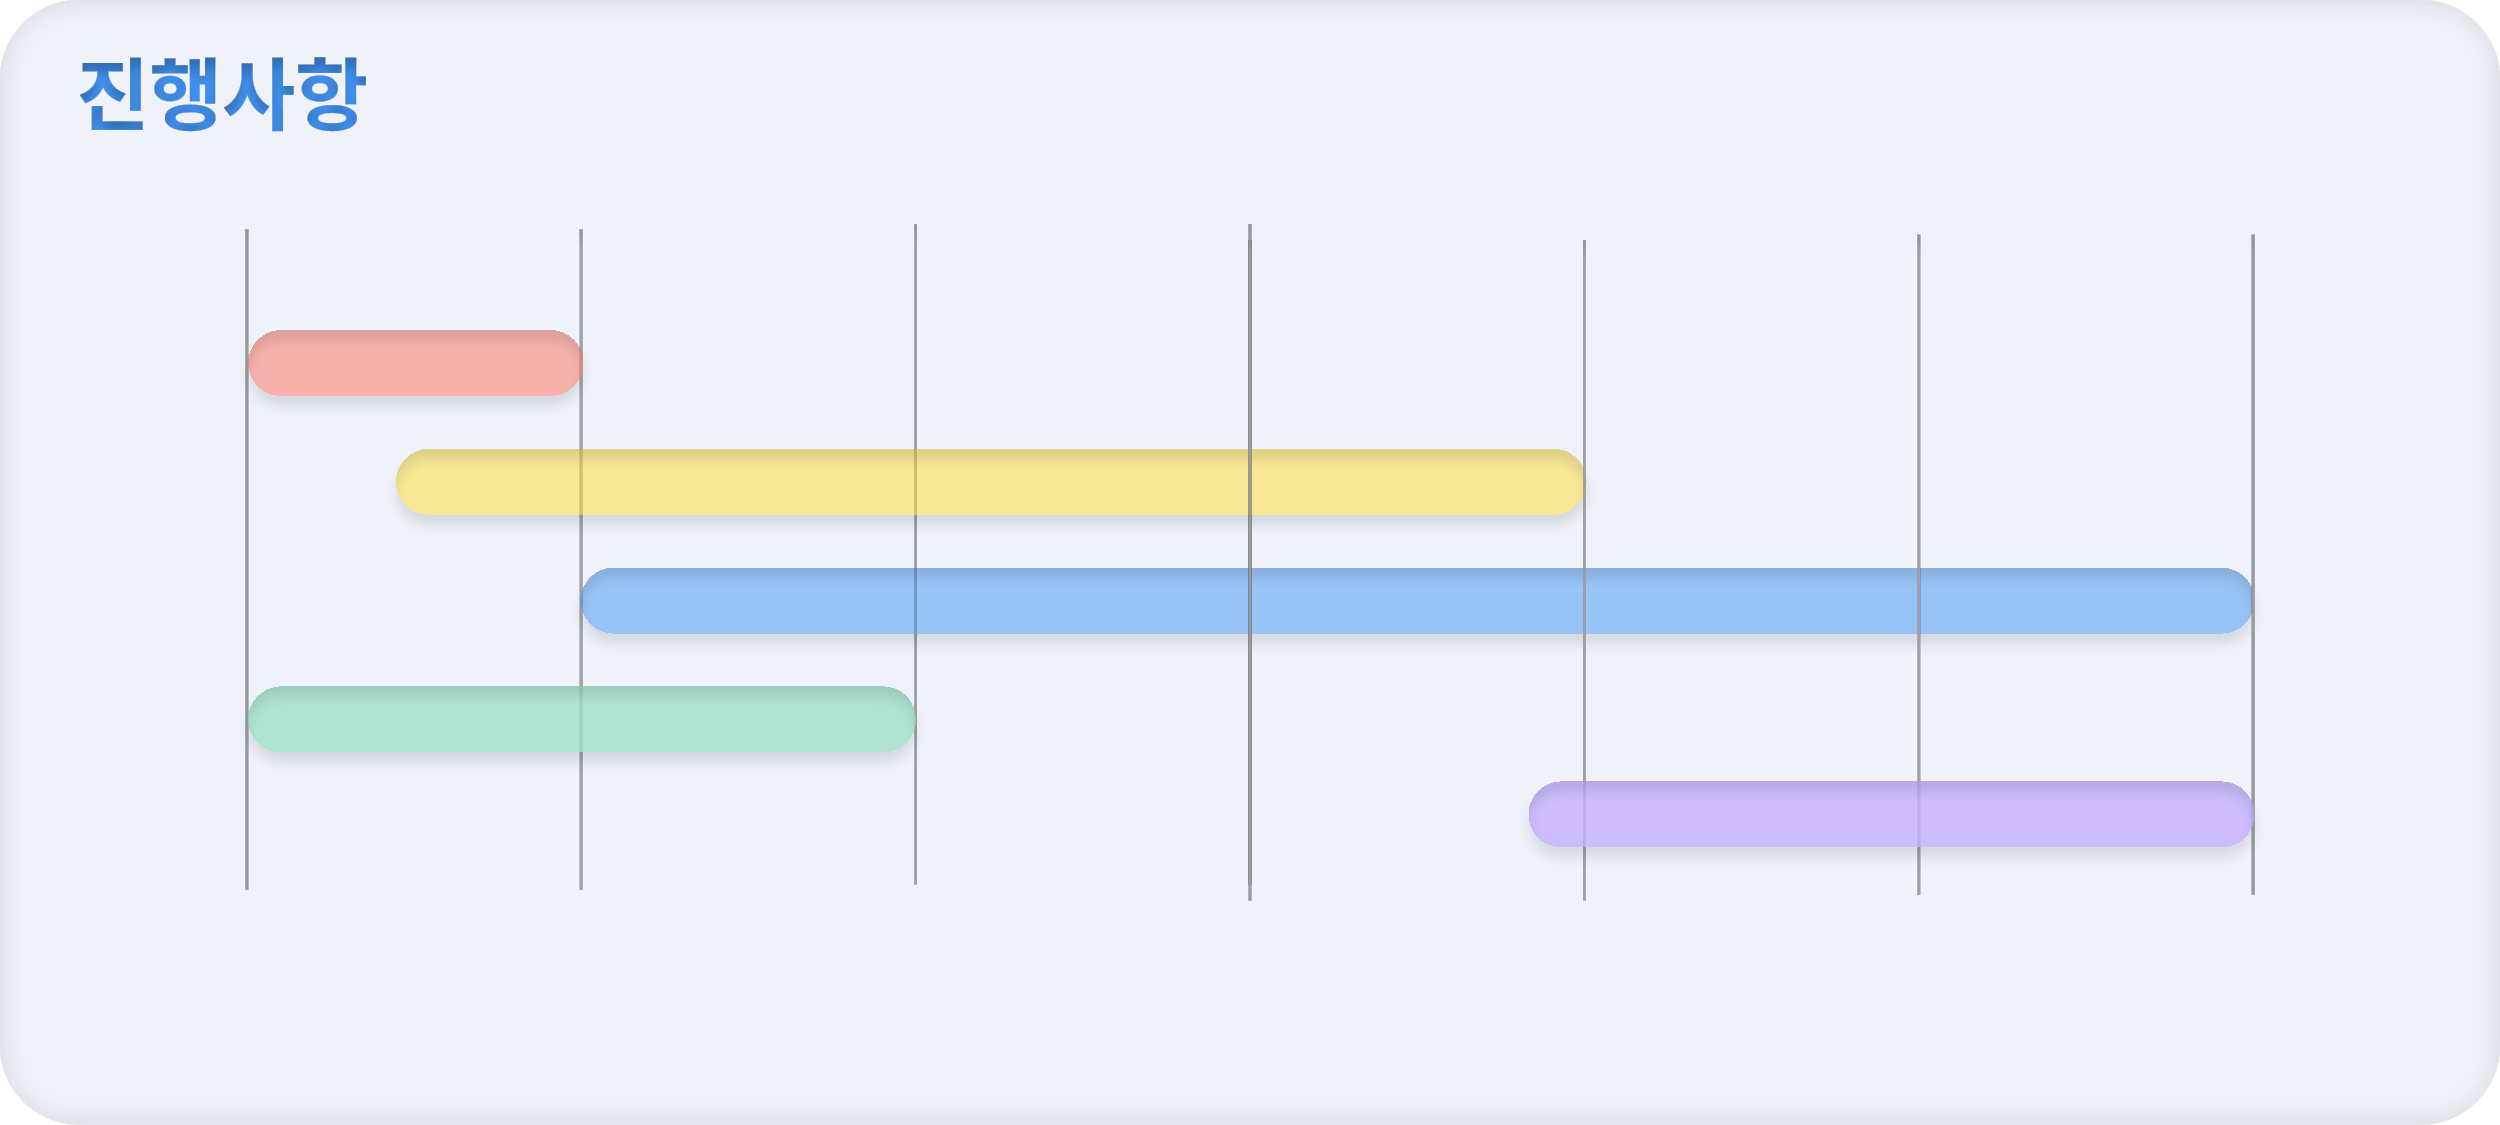
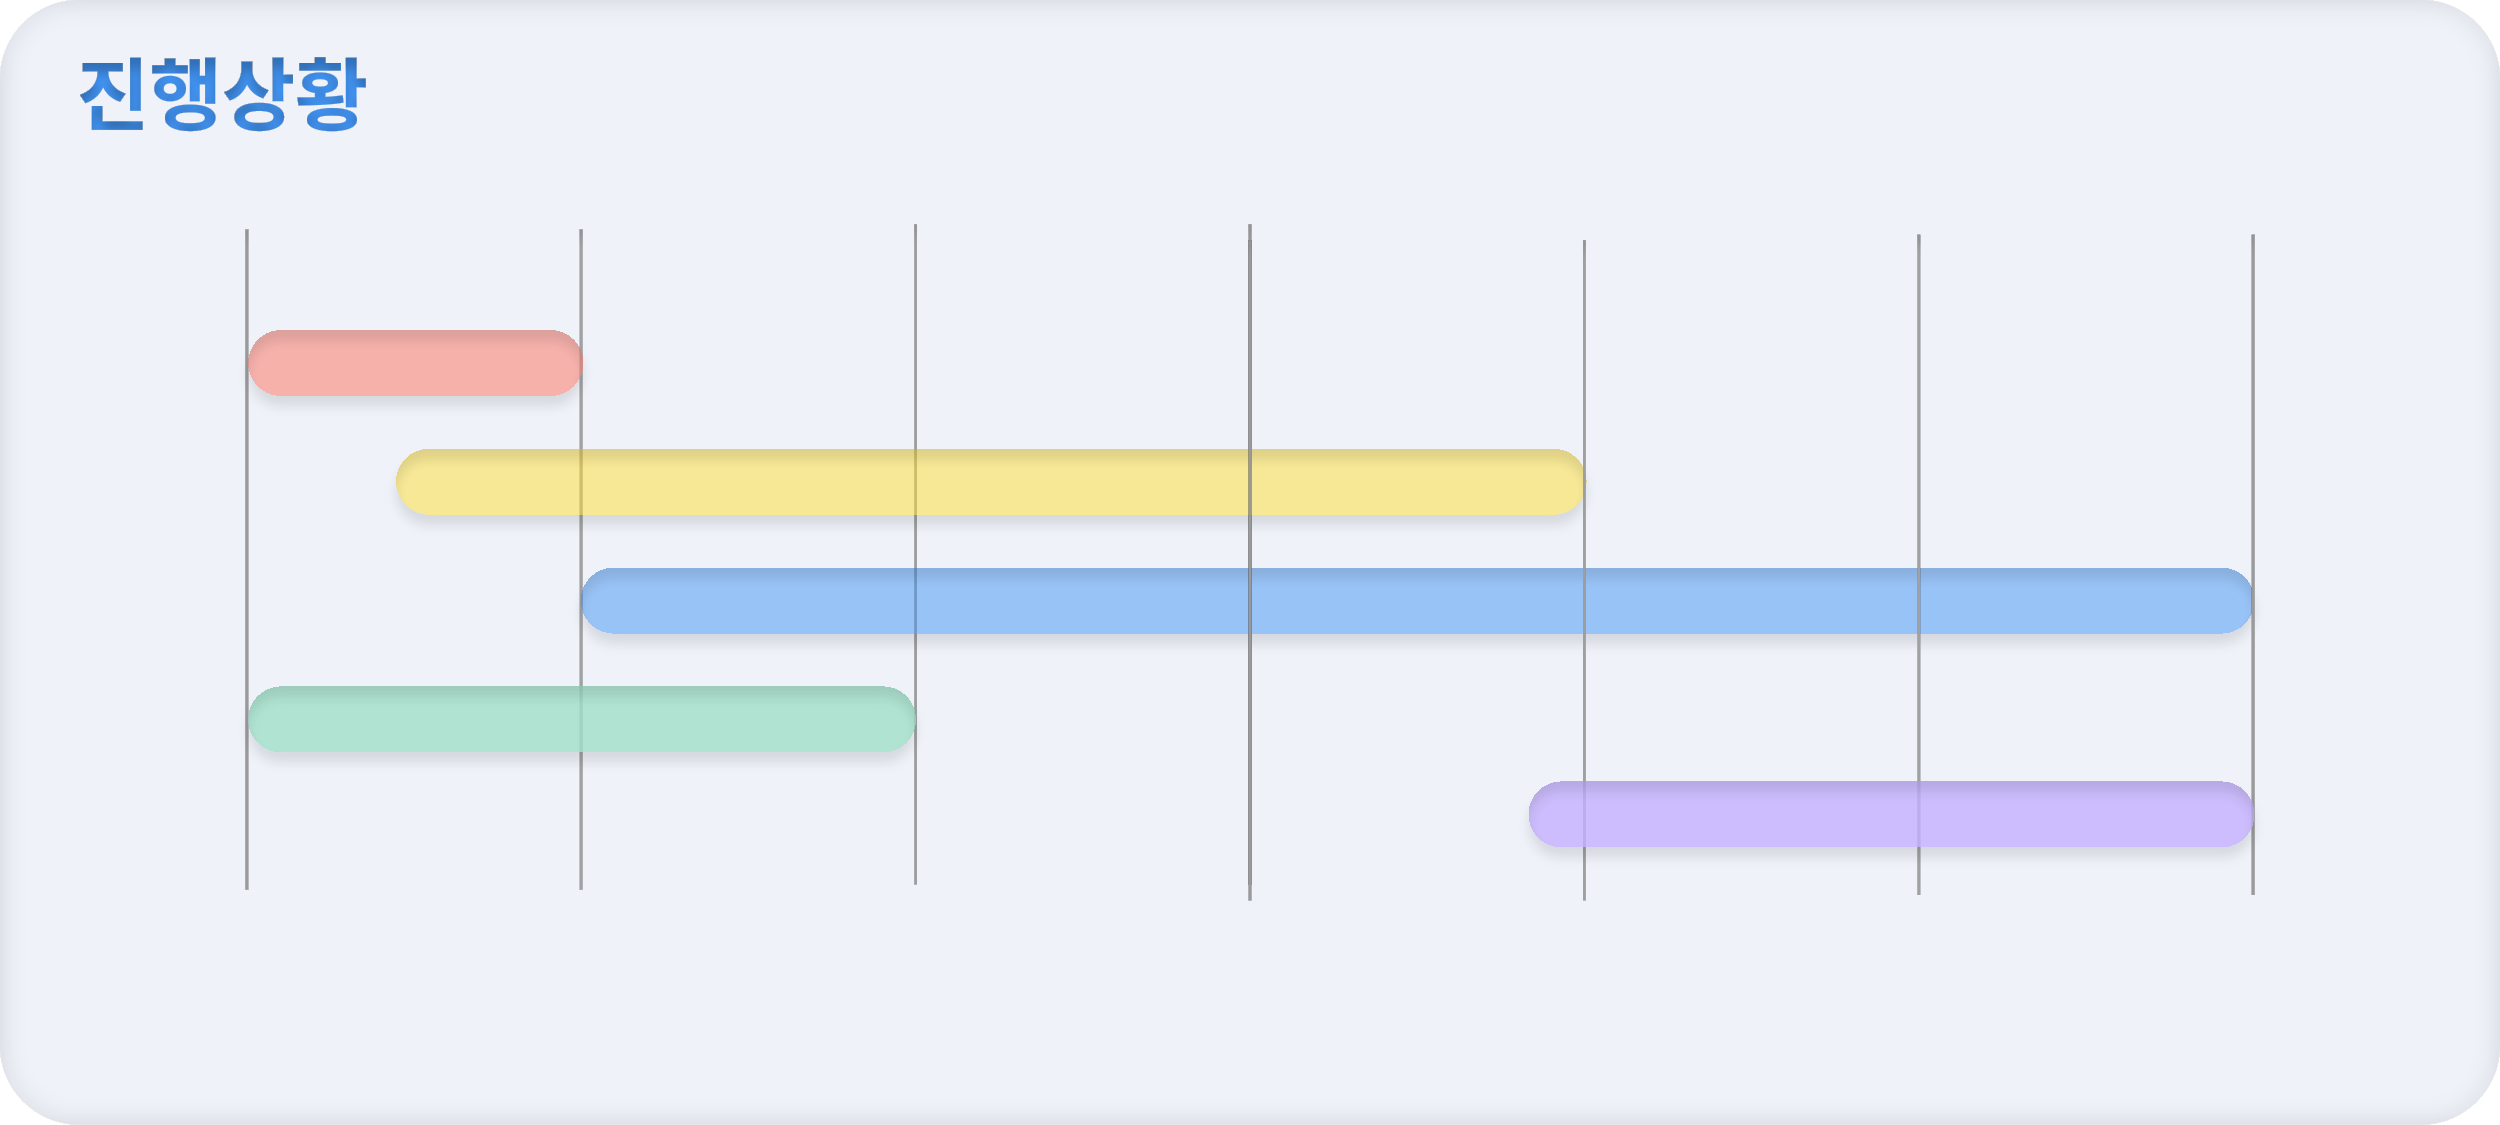
<svg xmlns="http://www.w3.org/2000/svg" width="947" height="426" viewBox="0 0 947 426" fill="none">
-   <g filter="url(#filter0_i_1696_3)">
+   <g filter="url(#filter0_i_1696_2)">
    <rect width="947" height="426" rx="30" fill="#EFF2F9" />
  </g>
-   <g filter="url(#filter1_i_1696_3)">
-     <path d="M36.95 24.98V27.32C36.95 30.83 34.94 34.43 30.32 35.93L32.36 39.05C37.7 37.31 40.25 32.57 40.25 27.32V24.98H36.95ZM37.76 24.98V27.32C37.76 32.36 40.28 36.89 45.5 38.54L47.54 35.45C43.01 34.01 41.03 30.62 41.03 27.32V24.98H37.76ZM31.37 23.87V27.02H46.49V23.87H31.37ZM49.28 21.92V41.96H53.3V21.92H49.28ZM34.79 46.01V49.19H53.99V46.01H34.79ZM34.79 40.16V47.6H38.78V40.16H34.79ZM77.688 21.89V39.29H81.468V21.89H77.688ZM74.298 28.73V31.97H78.738V28.73H74.298ZM71.928 22.43V38.39H75.648V22.43H71.928ZM57.678 24.74V27.8H71.148V24.74H57.678ZM64.458 28.7C60.978 28.7 58.458 30.68 58.458 33.56C58.458 36.44 60.978 38.39 64.458 38.39C67.938 38.39 70.458 36.44 70.458 33.56C70.458 30.68 67.938 28.7 64.458 28.7ZM64.458 31.55C65.898 31.55 66.888 32.27 66.888 33.56C66.888 34.85 65.898 35.57 64.458 35.57C62.988 35.57 61.998 34.85 61.998 33.56C61.998 32.27 62.988 31.55 64.458 31.55ZM62.448 22.16V26.84H66.378V22.16H62.448ZM72.078 39.59C66.108 39.59 62.508 41.39 62.508 44.63C62.508 47.84 66.108 49.67 72.078 49.67C78.018 49.67 81.618 47.84 81.618 44.63C81.618 41.39 78.018 39.59 72.078 39.59ZM72.078 42.56C75.768 42.56 77.628 43.19 77.628 44.63C77.628 46.04 75.768 46.7 72.078 46.7C68.358 46.7 66.498 46.04 66.498 44.63C66.498 43.19 68.358 42.56 72.078 42.56ZM91.635 24.02V28.07C91.635 33.23 89.505 38.57 84.825 40.76L87.225 43.97C92.475 41.39 94.875 34.94 94.875 28.07V24.02H91.635ZM92.445 24.02V28.07C92.445 34.73 94.635 40.91 99.645 43.46L102.045 40.28C97.605 38.12 95.625 33.05 95.625 28.07V24.02H92.445ZM103.155 21.89V49.67H107.175V21.89H103.155ZM106.275 32.57V35.9H111.195V32.57H106.275ZM130.873 21.89V39.5H134.863V21.89H130.873ZM133.753 28.97V32.24H138.553V28.97H133.753ZM125.833 39.8C120.103 39.8 116.503 41.63 116.503 44.75C116.503 47.84 120.103 49.67 125.833 49.67C131.563 49.67 135.163 47.84 135.163 44.75C135.163 41.63 131.563 39.8 125.833 39.8ZM125.833 42.8C129.343 42.8 131.203 43.43 131.203 44.75C131.203 46.07 129.343 46.7 125.833 46.7C122.323 46.7 120.463 46.07 120.463 44.75C120.463 43.43 122.323 42.8 125.833 42.8ZM112.993 24.53V27.62H129.343V24.53H112.993ZM121.183 28.55C117.133 28.55 114.343 30.56 114.343 33.53C114.343 36.53 117.133 38.51 121.183 38.51C125.203 38.51 127.993 36.53 127.993 33.53C127.993 30.56 125.203 28.55 121.183 28.55ZM121.183 31.46C122.953 31.46 124.183 32.18 124.183 33.53C124.183 34.88 122.953 35.6 121.183 35.6C119.383 35.6 118.183 34.88 118.183 33.53C118.183 32.18 119.383 31.46 121.183 31.46ZM119.173 21.71V26.18H123.163V21.71H119.173Z" fill="#4295F5" />
+   <g filter="url(#filter1_i_1696_2)">
+     <path d="M36.95 24.98V27.32C36.95 30.83 34.94 34.43 30.32 35.93L32.36 39.05C37.7 37.31 40.25 32.57 40.25 27.32V24.98H36.95ZM37.76 24.98V27.32C37.76 32.36 40.28 36.89 45.5 38.54L47.54 35.45C43.01 34.01 41.03 30.62 41.03 27.32V24.98H37.76ZM31.37 23.87V27.02H46.49V23.87H31.37ZM49.28 21.92V41.96H53.3V21.92H49.28ZM34.79 46.01V49.19H53.99V46.01H34.79ZM34.79 40.16V47.6H38.78V40.16H34.79ZM77.688 21.89V39.29H81.468V21.89H77.688ZM74.298 28.73V31.97H78.738V28.73H74.298ZM71.928 22.43V38.39H75.648V22.43H71.928ZM57.678 24.74V27.8H71.148V24.74H57.678ZM64.458 28.7C60.978 28.7 58.458 30.68 58.458 33.56C58.458 36.44 60.978 38.39 64.458 38.39C67.938 38.39 70.458 36.44 70.458 33.56C70.458 30.68 67.938 28.7 64.458 28.7ZM64.458 31.55C65.898 31.55 66.888 32.27 66.888 33.56C66.888 34.85 65.898 35.57 64.458 35.57C62.988 35.57 61.998 34.85 61.998 33.56C61.998 32.27 62.988 31.55 64.458 31.55ZM62.448 22.16V26.84H66.378V22.16H62.448ZM72.078 39.59C66.108 39.59 62.508 41.39 62.508 44.63C62.508 47.84 66.108 49.67 72.078 49.67C78.018 49.67 81.618 47.84 81.618 44.63C81.618 41.39 78.018 39.59 72.078 39.59ZM72.078 42.56C75.768 42.56 77.628 43.19 77.628 44.63C77.628 46.04 75.768 46.7 72.078 46.7C68.358 46.7 66.498 46.04 66.498 44.63C66.498 43.19 68.358 42.56 72.078 42.56ZM91.485 23.39V25.85C91.485 29.63 89.595 33.35 84.945 34.91L87.075 38.06C92.355 36.23 94.755 31.37 94.755 25.85V23.39H91.485ZM92.295 23.39V26.24C92.295 31.25 94.665 35.57 99.675 37.25L101.745 34.16C97.395 32.81 95.535 29.57 95.535 26.24V23.39H92.295ZM103.275 21.89V38.3H107.265V21.89H103.275ZM106.155 28.31V31.61H110.955V28.31H106.155ZM98.205 38.93C92.415 38.93 88.785 40.94 88.785 44.3C88.785 47.69 92.415 49.67 98.205 49.67C103.965 49.67 107.595 47.69 107.595 44.3C107.595 40.94 103.965 38.93 98.205 38.93ZM98.205 42.02C101.745 42.02 103.635 42.77 103.635 44.3C103.635 45.86 101.745 46.58 98.205 46.58C94.665 46.58 92.745 45.86 92.745 44.3C92.745 42.77 94.665 42.02 98.205 42.02ZM131.053 21.92V40.64H135.043V21.92H131.053ZM133.633 29.75V33.05H138.523V29.75H133.633ZM125.743 40.91C119.743 40.91 116.293 42.47 116.293 45.32C116.293 48.17 119.743 49.7 125.743 49.7C131.743 49.7 135.193 48.17 135.193 45.32C135.193 42.47 131.743 40.91 125.743 40.91ZM125.743 43.79C129.463 43.79 131.173 44.24 131.173 45.32C131.173 46.37 129.463 46.82 125.743 46.82C121.963 46.82 120.283 46.37 120.283 45.32C120.283 44.24 121.963 43.79 125.743 43.79ZM119.293 34.13V38.21H123.283V34.13H119.293ZM113.113 39.92C117.943 39.92 124.303 39.86 130.123 38.84L129.823 36.14C124.213 36.89 117.613 36.92 112.663 36.92L113.113 39.92ZM113.383 23.87V26.75H129.133V23.87H113.383ZM121.273 27.44C117.163 27.44 114.493 28.94 114.493 31.4C114.493 33.86 117.163 35.36 121.273 35.36C125.383 35.36 128.023 33.86 128.023 31.4C128.023 28.94 125.383 27.44 121.273 27.44ZM121.273 29.99C123.163 29.99 124.243 30.47 124.243 31.4C124.243 32.36 123.163 32.81 121.273 32.81C119.383 32.81 118.273 32.36 118.273 31.4C118.273 30.47 119.383 29.99 121.273 29.99ZM119.293 21.68V25.13H123.283V21.68H119.293Z" fill="#4295F5" />
  </g>
-   <g filter="url(#filter2_i_1696_3)">
+   <g filter="url(#filter2_i_1696_2)">
    <line x1="93.5" y1="337" x2="93.5" y2="87" stroke="#C4C4C4" />
    <line x1="220.167" y1="337" x2="220.167" y2="87" stroke="#C4C4C4" />
    <line x1="346.833" y1="335" x2="346.833" y2="85" stroke="#C4C4C4" />
    <line x1="473.5" y1="335" x2="473.5" y2="85" stroke="#C4C4C4" />
  </g>
-   <g filter="url(#filter3_di_1696_3)">
+   <g filter="url(#filter3_di_1696_2)">
    <rect x="94" y="125" width="127" height="25" rx="12.5" fill="#FA897B" fill-opacity="0.62" shape-rendering="crispEdges" />
  </g>
-   <g filter="url(#filter4_di_1696_3)">
+   <g filter="url(#filter4_di_1696_2)">
    <rect x="150" y="170" width="451" height="25" rx="12.5" fill="#FFDE32" fill-opacity="0.5" shape-rendering="crispEdges" />
  </g>
-   <g filter="url(#filter5_di_1696_3)">
+   <g filter="url(#filter5_di_1696_2)">
    <rect x="220" y="215" width="634" height="25" rx="12.5" fill="#4295F5" fill-opacity="0.5" shape-rendering="crispEdges" />
  </g>
-   <g filter="url(#filter6_di_1696_3)">
+   <g filter="url(#filter6_di_1696_2)">
    <rect x="94" y="260" width="253" height="25" rx="12.5" fill="#A0DFC8" fill-opacity="0.8" shape-rendering="crispEdges" />
  </g>
-   <g filter="url(#filter7_i_1696_3)">
+   <g filter="url(#filter7_i_1696_2)">
    <line x1="473.5" y1="341" x2="473.5" y2="91" stroke="#C4C4C4" />
    <line x1="600.167" y1="341" x2="600.167" y2="91" stroke="#C4C4C4" />
    <line x1="726.833" y1="339" x2="726.833" y2="89" stroke="#C4C4C4" />
    <line x1="853.5" y1="339" x2="853.5" y2="89" stroke="#C4C4C4" />
  </g>
-   <g filter="url(#filter8_di_1696_3)">
+   <g filter="url(#filter8_di_1696_2)">
    <rect x="579" y="296" width="275" height="25" rx="12.5" fill="#C4AFFF" fill-opacity="0.8" shape-rendering="crispEdges" />
  </g>
  <defs>
-     <filter id="filter0_i_1696_3" x="0" y="0" width="947" height="426" filterUnits="userSpaceOnUse" color-interpolation-filters="sRGB">
+     <filter id="filter0_i_1696_2" x="0" y="0" width="947" height="426" filterUnits="userSpaceOnUse" color-interpolation-filters="sRGB">
      <feFlood flood-opacity="0" result="BackgroundImageFix" />
      <feBlend mode="normal" in="SourceGraphic" in2="BackgroundImageFix" result="shape" />
      <feColorMatrix in="SourceAlpha" type="matrix" values="0 0 0 0 0 0 0 0 0 0 0 0 0 0 0 0 0 0 127 0" result="hardAlpha" />
      <feOffset />
      <feGaussianBlur stdDeviation="5" />
      <feComposite in2="hardAlpha" operator="arithmetic" k2="-1" k3="1" />
      <feColorMatrix type="matrix" values="0 0 0 0 0 0 0 0 0 0 0 0 0 0 0 0 0 0 0.1 0" />
-       <feBlend mode="normal" in2="shape" result="effect1_innerShadow_1696_3" />
+       <feBlend mode="normal" in2="shape" result="effect1_innerShadow_1696_2" />
    </filter>
-     <filter id="filter1_i_1696_3" x="30.32" y="21.71" width="108.233" height="31.96" filterUnits="userSpaceOnUse" color-interpolation-filters="sRGB">
+     <filter id="filter1_i_1696_2" x="30.32" y="21.68" width="108.203" height="32.02" filterUnits="userSpaceOnUse" color-interpolation-filters="sRGB">
      <feFlood flood-opacity="0" result="BackgroundImageFix" />
      <feBlend mode="normal" in="SourceGraphic" in2="BackgroundImageFix" result="shape" />
      <feColorMatrix in="SourceAlpha" type="matrix" values="0 0 0 0 0 0 0 0 0 0 0 0 0 0 0 0 0 0 127 0" result="hardAlpha" />
      <feOffset dy="4" />
      <feGaussianBlur stdDeviation="2" />
      <feComposite in2="hardAlpha" operator="arithmetic" k2="-1" k3="1" />
      <feColorMatrix type="matrix" values="0 0 0 0 0 0 0 0 0 0 0 0 0 0 0 0 0 0 0.25 0" />
-       <feBlend mode="normal" in2="shape" result="effect1_innerShadow_1696_3" />
+       <feBlend mode="normal" in2="shape" result="effect1_innerShadow_1696_2" />
    </filter>
-     <filter id="filter2_i_1696_3" x="93" y="85" width="381" height="256" filterUnits="userSpaceOnUse" color-interpolation-filters="sRGB">
+     <filter id="filter2_i_1696_2" x="93" y="85" width="381" height="256" filterUnits="userSpaceOnUse" color-interpolation-filters="sRGB">
      <feFlood flood-opacity="0" result="BackgroundImageFix" />
      <feBlend mode="normal" in="SourceGraphic" in2="BackgroundImageFix" result="shape" />
      <feColorMatrix in="SourceAlpha" type="matrix" values="0 0 0 0 0 0 0 0 0 0 0 0 0 0 0 0 0 0 127 0" result="hardAlpha" />
      <feOffset dy="4" />
      <feGaussianBlur stdDeviation="2" />
      <feComposite in2="hardAlpha" operator="arithmetic" k2="-1" k3="1" />
      <feColorMatrix type="matrix" values="0 0 0 0 0 0 0 0 0 0 0 0 0 0 0 0 0 0 0.25 0" />
-       <feBlend mode="normal" in2="shape" result="effect1_innerShadow_1696_3" />
+       <feBlend mode="normal" in2="shape" result="effect1_innerShadow_1696_2" />
    </filter>
-     <filter id="filter3_di_1696_3" x="90" y="125" width="135" height="33" filterUnits="userSpaceOnUse" color-interpolation-filters="sRGB">
+     <filter id="filter3_di_1696_2" x="90" y="125" width="135" height="33" filterUnits="userSpaceOnUse" color-interpolation-filters="sRGB">
      <feFlood flood-opacity="0" result="BackgroundImageFix" />
      <feColorMatrix in="SourceAlpha" type="matrix" values="0 0 0 0 0 0 0 0 0 0 0 0 0 0 0 0 0 0 127 0" result="hardAlpha" />
      <feOffset dy="4" />
      <feGaussianBlur stdDeviation="2" />
      <feComposite in2="hardAlpha" operator="out" />
      <feColorMatrix type="matrix" values="0 0 0 0 0 0 0 0 0 0 0 0 0 0 0 0 0 0 0.1 0" />
-       <feBlend mode="normal" in2="BackgroundImageFix" result="effect1_dropShadow_1696_3" />
-       <feBlend mode="normal" in="SourceGraphic" in2="effect1_dropShadow_1696_3" result="shape" />
+       <feBlend mode="normal" in2="BackgroundImageFix" result="effect1_dropShadow_1696_2" />
+       <feBlend mode="normal" in="SourceGraphic" in2="effect1_dropShadow_1696_2" result="shape" />
      <feColorMatrix in="SourceAlpha" type="matrix" values="0 0 0 0 0 0 0 0 0 0 0 0 0 0 0 0 0 0 127 0" result="hardAlpha" />
      <feOffset dy="4" />
      <feGaussianBlur stdDeviation="2" />
      <feComposite in2="hardAlpha" operator="arithmetic" k2="-1" k3="1" />
      <feColorMatrix type="matrix" values="0 0 0 0 0 0 0 0 0 0 0 0 0 0 0 0 0 0 0.1 0" />
-       <feBlend mode="normal" in2="shape" result="effect2_innerShadow_1696_3" />
+       <feBlend mode="normal" in2="shape" result="effect2_innerShadow_1696_2" />
    </filter>
-     <filter id="filter4_di_1696_3" x="146" y="170" width="459" height="33" filterUnits="userSpaceOnUse" color-interpolation-filters="sRGB">
+     <filter id="filter4_di_1696_2" x="146" y="170" width="459" height="33" filterUnits="userSpaceOnUse" color-interpolation-filters="sRGB">
      <feFlood flood-opacity="0" result="BackgroundImageFix" />
      <feColorMatrix in="SourceAlpha" type="matrix" values="0 0 0 0 0 0 0 0 0 0 0 0 0 0 0 0 0 0 127 0" result="hardAlpha" />
      <feOffset dy="4" />
      <feGaussianBlur stdDeviation="2" />
      <feComposite in2="hardAlpha" operator="out" />
      <feColorMatrix type="matrix" values="0 0 0 0 0 0 0 0 0 0 0 0 0 0 0 0 0 0 0.1 0" />
-       <feBlend mode="normal" in2="BackgroundImageFix" result="effect1_dropShadow_1696_3" />
-       <feBlend mode="normal" in="SourceGraphic" in2="effect1_dropShadow_1696_3" result="shape" />
+       <feBlend mode="normal" in2="BackgroundImageFix" result="effect1_dropShadow_1696_2" />
+       <feBlend mode="normal" in="SourceGraphic" in2="effect1_dropShadow_1696_2" result="shape" />
      <feColorMatrix in="SourceAlpha" type="matrix" values="0 0 0 0 0 0 0 0 0 0 0 0 0 0 0 0 0 0 127 0" result="hardAlpha" />
      <feOffset dy="4" />
      <feGaussianBlur stdDeviation="2" />
      <feComposite in2="hardAlpha" operator="arithmetic" k2="-1" k3="1" />
      <feColorMatrix type="matrix" values="0 0 0 0 0 0 0 0 0 0 0 0 0 0 0 0 0 0 0.1 0" />
-       <feBlend mode="normal" in2="shape" result="effect2_innerShadow_1696_3" />
+       <feBlend mode="normal" in2="shape" result="effect2_innerShadow_1696_2" />
    </filter>
-     <filter id="filter5_di_1696_3" x="216" y="215" width="642" height="33" filterUnits="userSpaceOnUse" color-interpolation-filters="sRGB">
+     <filter id="filter5_di_1696_2" x="216" y="215" width="642" height="33" filterUnits="userSpaceOnUse" color-interpolation-filters="sRGB">
      <feFlood flood-opacity="0" result="BackgroundImageFix" />
      <feColorMatrix in="SourceAlpha" type="matrix" values="0 0 0 0 0 0 0 0 0 0 0 0 0 0 0 0 0 0 127 0" result="hardAlpha" />
      <feOffset dy="4" />
      <feGaussianBlur stdDeviation="2" />
      <feComposite in2="hardAlpha" operator="out" />
      <feColorMatrix type="matrix" values="0 0 0 0 0 0 0 0 0 0 0 0 0 0 0 0 0 0 0.1 0" />
-       <feBlend mode="normal" in2="BackgroundImageFix" result="effect1_dropShadow_1696_3" />
-       <feBlend mode="normal" in="SourceGraphic" in2="effect1_dropShadow_1696_3" result="shape" />
+       <feBlend mode="normal" in2="BackgroundImageFix" result="effect1_dropShadow_1696_2" />
+       <feBlend mode="normal" in="SourceGraphic" in2="effect1_dropShadow_1696_2" result="shape" />
      <feColorMatrix in="SourceAlpha" type="matrix" values="0 0 0 0 0 0 0 0 0 0 0 0 0 0 0 0 0 0 127 0" result="hardAlpha" />
      <feOffset dy="4" />
      <feGaussianBlur stdDeviation="2" />
      <feComposite in2="hardAlpha" operator="arithmetic" k2="-1" k3="1" />
      <feColorMatrix type="matrix" values="0 0 0 0 0 0 0 0 0 0 0 0 0 0 0 0 0 0 0.1 0" />
-       <feBlend mode="normal" in2="shape" result="effect2_innerShadow_1696_3" />
+       <feBlend mode="normal" in2="shape" result="effect2_innerShadow_1696_2" />
    </filter>
-     <filter id="filter6_di_1696_3" x="90" y="260" width="261" height="33" filterUnits="userSpaceOnUse" color-interpolation-filters="sRGB">
+     <filter id="filter6_di_1696_2" x="90" y="260" width="261" height="33" filterUnits="userSpaceOnUse" color-interpolation-filters="sRGB">
      <feFlood flood-opacity="0" result="BackgroundImageFix" />
      <feColorMatrix in="SourceAlpha" type="matrix" values="0 0 0 0 0 0 0 0 0 0 0 0 0 0 0 0 0 0 127 0" result="hardAlpha" />
      <feOffset dy="4" />
      <feGaussianBlur stdDeviation="2" />
      <feComposite in2="hardAlpha" operator="out" />
      <feColorMatrix type="matrix" values="0 0 0 0 0 0 0 0 0 0 0 0 0 0 0 0 0 0 0.1 0" />
-       <feBlend mode="normal" in2="BackgroundImageFix" result="effect1_dropShadow_1696_3" />
-       <feBlend mode="normal" in="SourceGraphic" in2="effect1_dropShadow_1696_3" result="shape" />
+       <feBlend mode="normal" in2="BackgroundImageFix" result="effect1_dropShadow_1696_2" />
+       <feBlend mode="normal" in="SourceGraphic" in2="effect1_dropShadow_1696_2" result="shape" />
      <feColorMatrix in="SourceAlpha" type="matrix" values="0 0 0 0 0 0 0 0 0 0 0 0 0 0 0 0 0 0 127 0" result="hardAlpha" />
      <feOffset dy="4" />
      <feGaussianBlur stdDeviation="2" />
      <feComposite in2="hardAlpha" operator="arithmetic" k2="-1" k3="1" />
      <feColorMatrix type="matrix" values="0 0 0 0 0 0 0 0 0 0 0 0 0 0 0 0 0 0 0.1 0" />
-       <feBlend mode="normal" in2="shape" result="effect2_innerShadow_1696_3" />
+       <feBlend mode="normal" in2="shape" result="effect2_innerShadow_1696_2" />
    </filter>
-     <filter id="filter7_i_1696_3" x="473" y="89" width="381" height="256" filterUnits="userSpaceOnUse" color-interpolation-filters="sRGB">
+     <filter id="filter7_i_1696_2" x="473" y="89" width="381" height="256" filterUnits="userSpaceOnUse" color-interpolation-filters="sRGB">
      <feFlood flood-opacity="0" result="BackgroundImageFix" />
      <feBlend mode="normal" in="SourceGraphic" in2="BackgroundImageFix" result="shape" />
      <feColorMatrix in="SourceAlpha" type="matrix" values="0 0 0 0 0 0 0 0 0 0 0 0 0 0 0 0 0 0 127 0" result="hardAlpha" />
      <feOffset dy="4" />
      <feGaussianBlur stdDeviation="2" />
      <feComposite in2="hardAlpha" operator="arithmetic" k2="-1" k3="1" />
      <feColorMatrix type="matrix" values="0 0 0 0 0 0 0 0 0 0 0 0 0 0 0 0 0 0 0.25 0" />
-       <feBlend mode="normal" in2="shape" result="effect1_innerShadow_1696_3" />
+       <feBlend mode="normal" in2="shape" result="effect1_innerShadow_1696_2" />
    </filter>
-     <filter id="filter8_di_1696_3" x="575" y="296" width="283" height="33" filterUnits="userSpaceOnUse" color-interpolation-filters="sRGB">
+     <filter id="filter8_di_1696_2" x="575" y="296" width="283" height="33" filterUnits="userSpaceOnUse" color-interpolation-filters="sRGB">
      <feFlood flood-opacity="0" result="BackgroundImageFix" />
      <feColorMatrix in="SourceAlpha" type="matrix" values="0 0 0 0 0 0 0 0 0 0 0 0 0 0 0 0 0 0 127 0" result="hardAlpha" />
      <feOffset dy="4" />
      <feGaussianBlur stdDeviation="2" />
      <feComposite in2="hardAlpha" operator="out" />
      <feColorMatrix type="matrix" values="0 0 0 0 0 0 0 0 0 0 0 0 0 0 0 0 0 0 0.1 0" />
-       <feBlend mode="normal" in2="BackgroundImageFix" result="effect1_dropShadow_1696_3" />
-       <feBlend mode="normal" in="SourceGraphic" in2="effect1_dropShadow_1696_3" result="shape" />
+       <feBlend mode="normal" in2="BackgroundImageFix" result="effect1_dropShadow_1696_2" />
+       <feBlend mode="normal" in="SourceGraphic" in2="effect1_dropShadow_1696_2" result="shape" />
      <feColorMatrix in="SourceAlpha" type="matrix" values="0 0 0 0 0 0 0 0 0 0 0 0 0 0 0 0 0 0 127 0" result="hardAlpha" />
      <feOffset dy="4" />
      <feGaussianBlur stdDeviation="2" />
      <feComposite in2="hardAlpha" operator="arithmetic" k2="-1" k3="1" />
      <feColorMatrix type="matrix" values="0 0 0 0 0 0 0 0 0 0 0 0 0 0 0 0 0 0 0.1 0" />
-       <feBlend mode="normal" in2="shape" result="effect2_innerShadow_1696_3" />
+       <feBlend mode="normal" in2="shape" result="effect2_innerShadow_1696_2" />
    </filter>
  </defs>
</svg>
